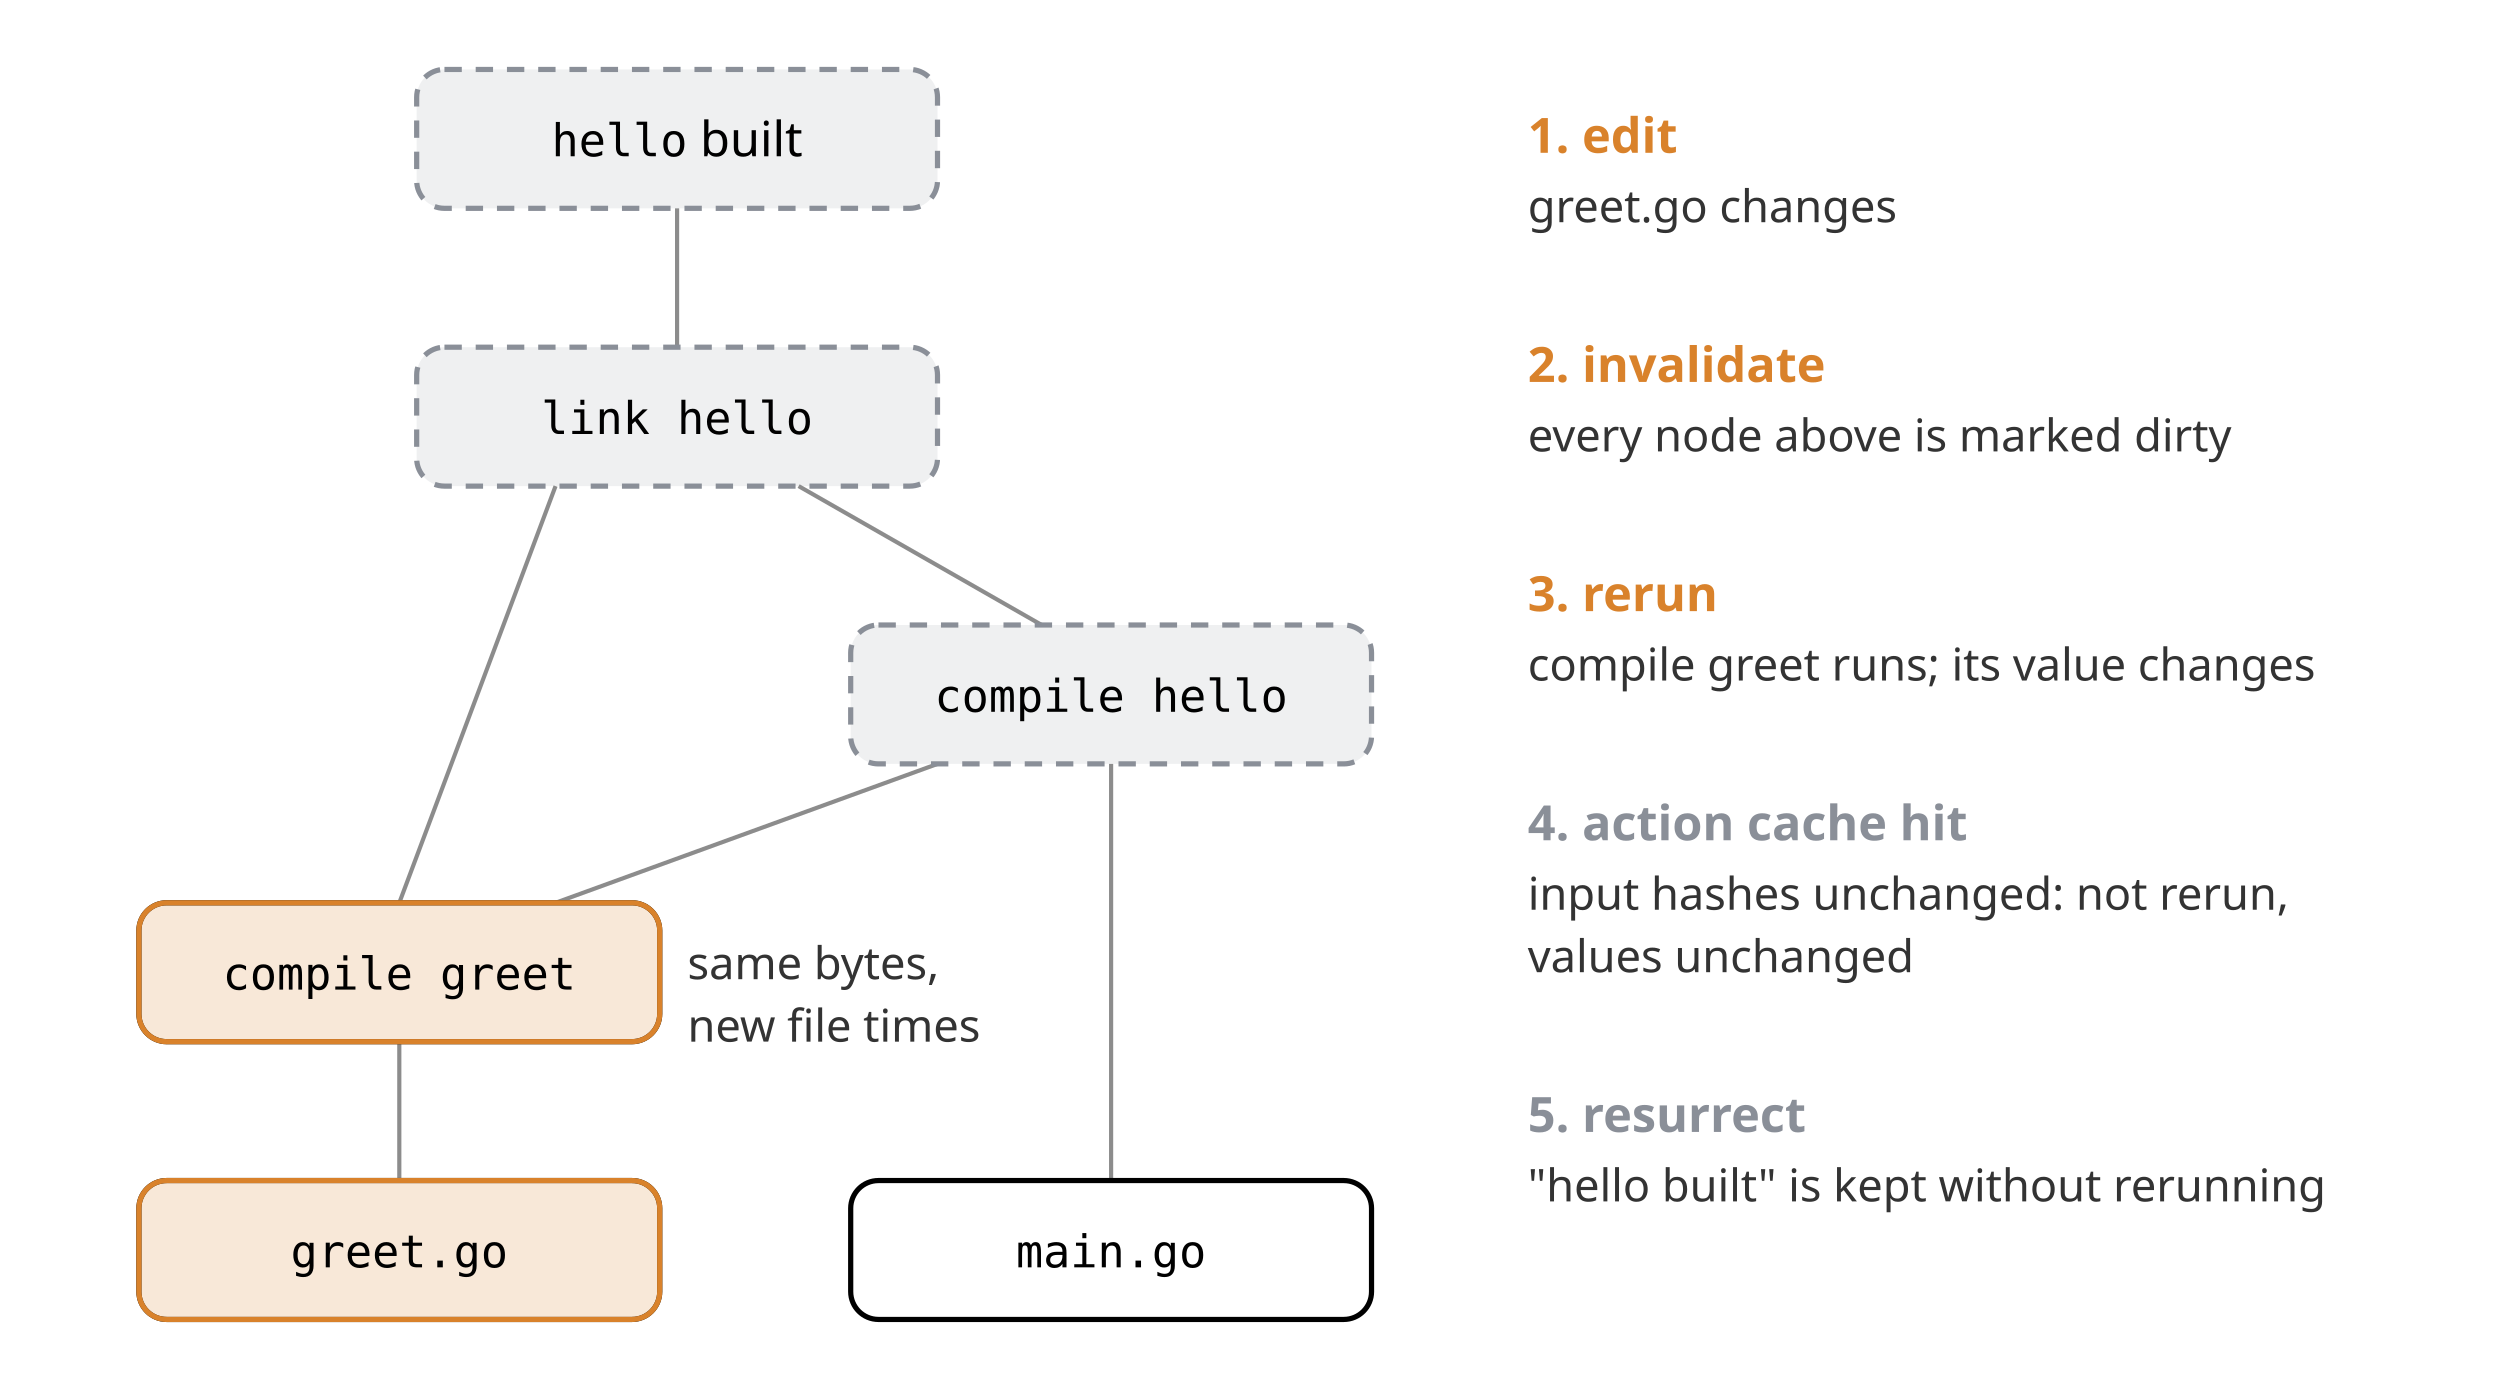
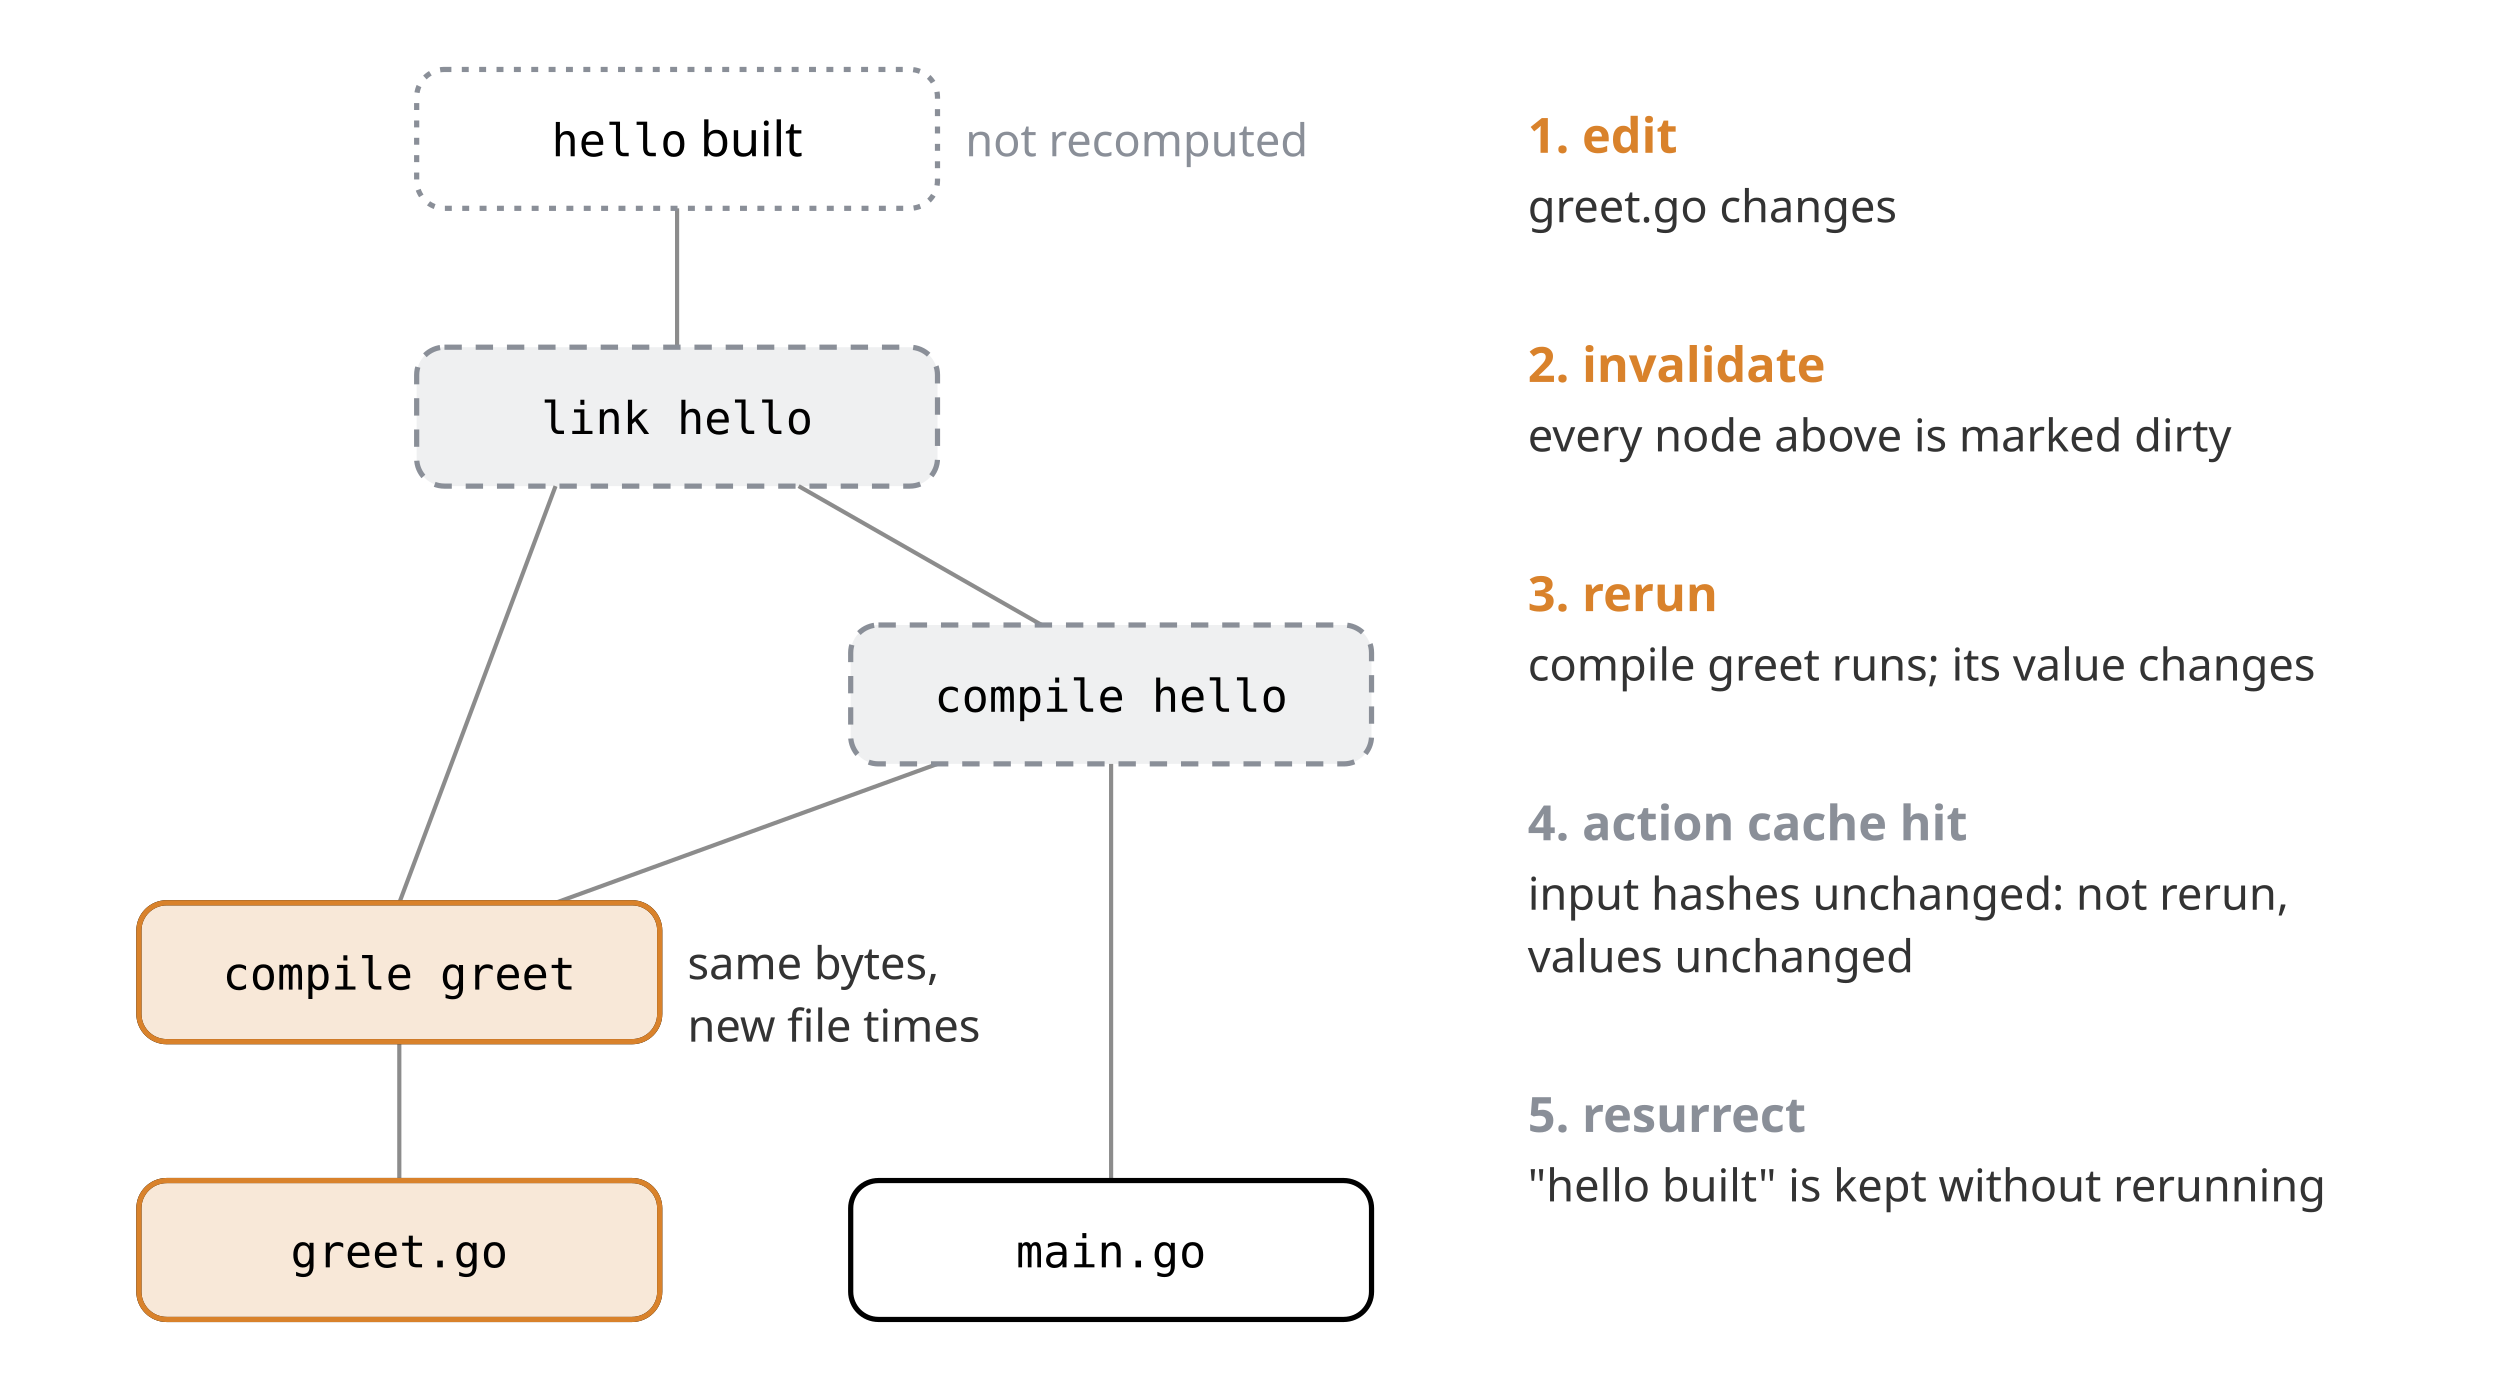
<svg xmlns="http://www.w3.org/2000/svg" viewBox="0 0 720 400" role="img" aria-labelledby="f63-title" class="f63">
  <style>
    .f63 text { font-family: ui-sans-serif, system-ui, sans-serif; font-size: 14px; fill: currentColor; }
    .f63 .f63-sm { font-size: 13px; opacity: 0.8; }
    .f63 .f63-mono { font-family: ui-monospace, SFMono-Regular, Menlo, monospace; font-size: 13px; }
    .f63 .f63-node { fill: none; stroke: currentColor; stroke-width: 1.5; }
    .f63 .f63-run { fill: #d9822b; fill-opacity: 0.18; stroke: #d9822b; stroke-width: 1.5; }
-     .f63 .f63-dirty { fill: none; stroke: #d9822b; stroke-width: 2; stroke-dasharray: 6 4; }
+     .f63 .f63-dirty { fill: none; stroke: #d9822b; stroke-width: 2.5; }
    .f63 .f63-hit { fill: #8a8f98; fill-opacity: 0.14; stroke: #8a8f98; stroke-width: 1.5; stroke-dasharray: 5 4; }
    .f63 .f63-edge { fill: none; stroke: currentColor; stroke-width: 1.2; opacity: 0.45; }
    .f63 .f63-runtext { fill: #d9822b; font-weight: 600; }
    .f63 .f63-hittext { fill: #8a8f98; font-weight: 600; }
+     .f63 .f63-res { fill: none; stroke: #8a8f98; stroke-width: 1.5; stroke-dasharray: 2 3; }
+     .f63 .f63-restag { fill: #8a8f98; font-size: 13px; }

    /* The static state is the end state. One 9 s loop: edit, invalidate upward, rerun, cache hits, resurrect. */
    .f63 .f63-a1 { animation: f63-a1 9s linear infinite; }
    .f63 .f63-a2 { animation: f63-a2 9s linear infinite; }
    .f63 .f63-a3 { animation: f63-a3 9s linear infinite; }
    .f63 .f63-a4 { animation: f63-a4 9s linear infinite; }
    .f63 .f63-a5 { animation: f63-a5 9s linear infinite; }
    .f63 .f63-a6 { animation: f63-a6 9s linear infinite; }
    .f63 .f63-a7 { animation: f63-a7 9s linear infinite; }
    .f63 .f63-a6off { opacity: 0; animation: f63-a6off 9s linear infinite; }
    .f63 .f63-a7off { opacity: 0; animation: f63-a7off 9s linear infinite; }
    .f63 .f63-dg { opacity: 0; animation: f63-dg 9s linear infinite; }
    .f63 .f63-dh { opacity: 0; animation: f63-dh 9s linear infinite; }
    .f63 .f63-dl { opacity: 0; animation: f63-dl 9s linear infinite; }
    .f63 .f63-dt { opacity: 0; animation: f63-dt 9s linear infinite; }
    @keyframes f63-a1 { 0%, 4% { opacity: 0; } 8%, 100% { opacity: 1; } }
    @keyframes f63-a2 { 0%, 12% { opacity: 0; } 16%, 100% { opacity: 1; } }
    @keyframes f63-a3 { 0%, 38% { opacity: 0; } 42%, 100% { opacity: 1; } }
    @keyframes f63-a4 { 0%, 46% { opacity: 0; } 50%, 100% { opacity: 1; } }
    @keyframes f63-a5 { 0%, 54% { opacity: 0; } 58%, 100% { opacity: 1; } }
    @keyframes f63-a6 { 0%, 60% { opacity: 0; } 64%, 100% { opacity: 1; } }
    @keyframes f63-a7 { 0%, 68% { opacity: 0; } 72%, 100% { opacity: 1; } }
    @keyframes f63-a6off { 0%, 60% { opacity: 1; } 64%, 100% { opacity: 0; } }
    @keyframes f63-a7off { 0%, 68% { opacity: 1; } 72%, 100% { opacity: 0; } }
    @keyframes f63-dg { 0%, 12% { opacity: 0; } 16%, 38% { opacity: 1; } 42%, 100% { opacity: 0; } }
    @keyframes f63-dh { 0%, 18% { opacity: 0; } 22%, 54% { opacity: 1; } 58%, 100% { opacity: 0; } }
    @keyframes f63-dl { 0%, 24% { opacity: 0; } 28%, 60% { opacity: 1; } 64%, 100% { opacity: 0; } }
    @keyframes f63-dt { 0%, 30% { opacity: 0; } 34%, 68% { opacity: 1; } 72%, 100% { opacity: 0; } }
    @media (prefers-reduced-motion: reduce) { * { animation: none !important; } }
  </style>
  <g class="f63-edge">
    <line x1="195" y1="60" x2="195" y2="100" />
    <line x1="230" y1="140" x2="300" y2="180" />
    <line x1="160" y1="140" x2="115" y2="260" />
    <line x1="270" y1="220" x2="160" y2="260" />
    <line x1="320" y1="220" x2="320" y2="340" />
    <line x1="115" y1="300" x2="115" y2="340" />
  </g>
  <rect class="f63-node f63-a7off" x="120" y="20" width="150" height="40" rx="8" />
-   <rect class="f63-hit f63-a7" x="120" y="20" width="150" height="40" rx="8" />
+   <rect class="f63-res f63-a7" x="120" y="20" width="150" height="40" rx="8" />
  <rect class="f63-dirty f63-dt" x="120" y="20" width="150" height="40" rx="8" />
  <text x="195" y="45" text-anchor="middle">
    <tspan class="f63-mono">hello</tspan> built</text>
+   <text x="278" y="45" class="f63-restag f63-a7">not recomputed</text>
  <rect class="f63-node f63-a6off" x="120" y="100" width="150" height="40" rx="8" />
  <rect class="f63-hit f63-a6" x="120" y="100" width="150" height="40" rx="8" />
  <rect class="f63-dirty f63-dl" x="120" y="100" width="150" height="40" rx="8" />
  <text x="195" y="125" text-anchor="middle" class="f63-mono">link hello</text>
  <rect class="f63-node f63-a6off" x="245" y="180" width="150" height="40" rx="8" />
  <rect class="f63-hit f63-a6" x="245" y="180" width="150" height="40" rx="8" />
  <rect class="f63-dirty f63-dh" x="245" y="180" width="150" height="40" rx="8" />
  <text x="320" y="205" text-anchor="middle" class="f63-mono">compile hello</text>
  <rect class="f63-node" x="40" y="260" width="150" height="40" rx="8" />
  <rect class="f63-run f63-a3" x="40" y="260" width="150" height="40" rx="8" />
  <rect class="f63-dirty f63-dg" x="40" y="260" width="150" height="40" rx="8" />
  <text x="115" y="285" text-anchor="middle" class="f63-mono">compile greet</text>
  <g class="f63-a4">
    <text x="198" y="282" class="f63-sm">same bytes,</text>
    <text x="198" y="300" class="f63-sm">new file times</text>
  </g>
  <rect class="f63-node" x="40" y="340" width="150" height="40" rx="8" />
  <rect class="f63-run f63-a1" x="40" y="340" width="150" height="40" rx="8" />
  <text x="115" y="365" text-anchor="middle" class="f63-mono">greet.go</text>
  <rect class="f63-node" x="245" y="340" width="150" height="40" rx="8" />
  <text x="320" y="365" text-anchor="middle" class="f63-mono">main.go</text>
  <g class="f63-a1">
    <text x="440" y="44" class="f63-runtext">1. edit</text>
    <text x="440" y="64" class="f63-sm">greet.go changes</text>
  </g>
  <g class="f63-a2">
    <text x="440" y="110" class="f63-runtext">2. invalidate</text>
    <text x="440" y="130" class="f63-sm">every node above is marked dirty</text>
  </g>
  <g class="f63-a3">
    <text x="440" y="176" class="f63-runtext">3. rerun</text>
    <text x="440" y="196" class="f63-sm">compile greet runs; its value changes</text>
  </g>
  <g class="f63-a6">
    <text x="440" y="242" class="f63-hittext">4. action cache hit</text>
    <text x="440" y="262" class="f63-sm">input hashes unchanged: not rerun,</text>
    <text x="440" y="280" class="f63-sm">values unchanged</text>
  </g>
  <g class="f63-a7">
    <text x="440" y="326" class="f63-hittext">5. resurrect</text>
    <text x="440" y="346" class="f63-sm">"hello built" is kept without rerunning</text>
  </g>
</svg>
